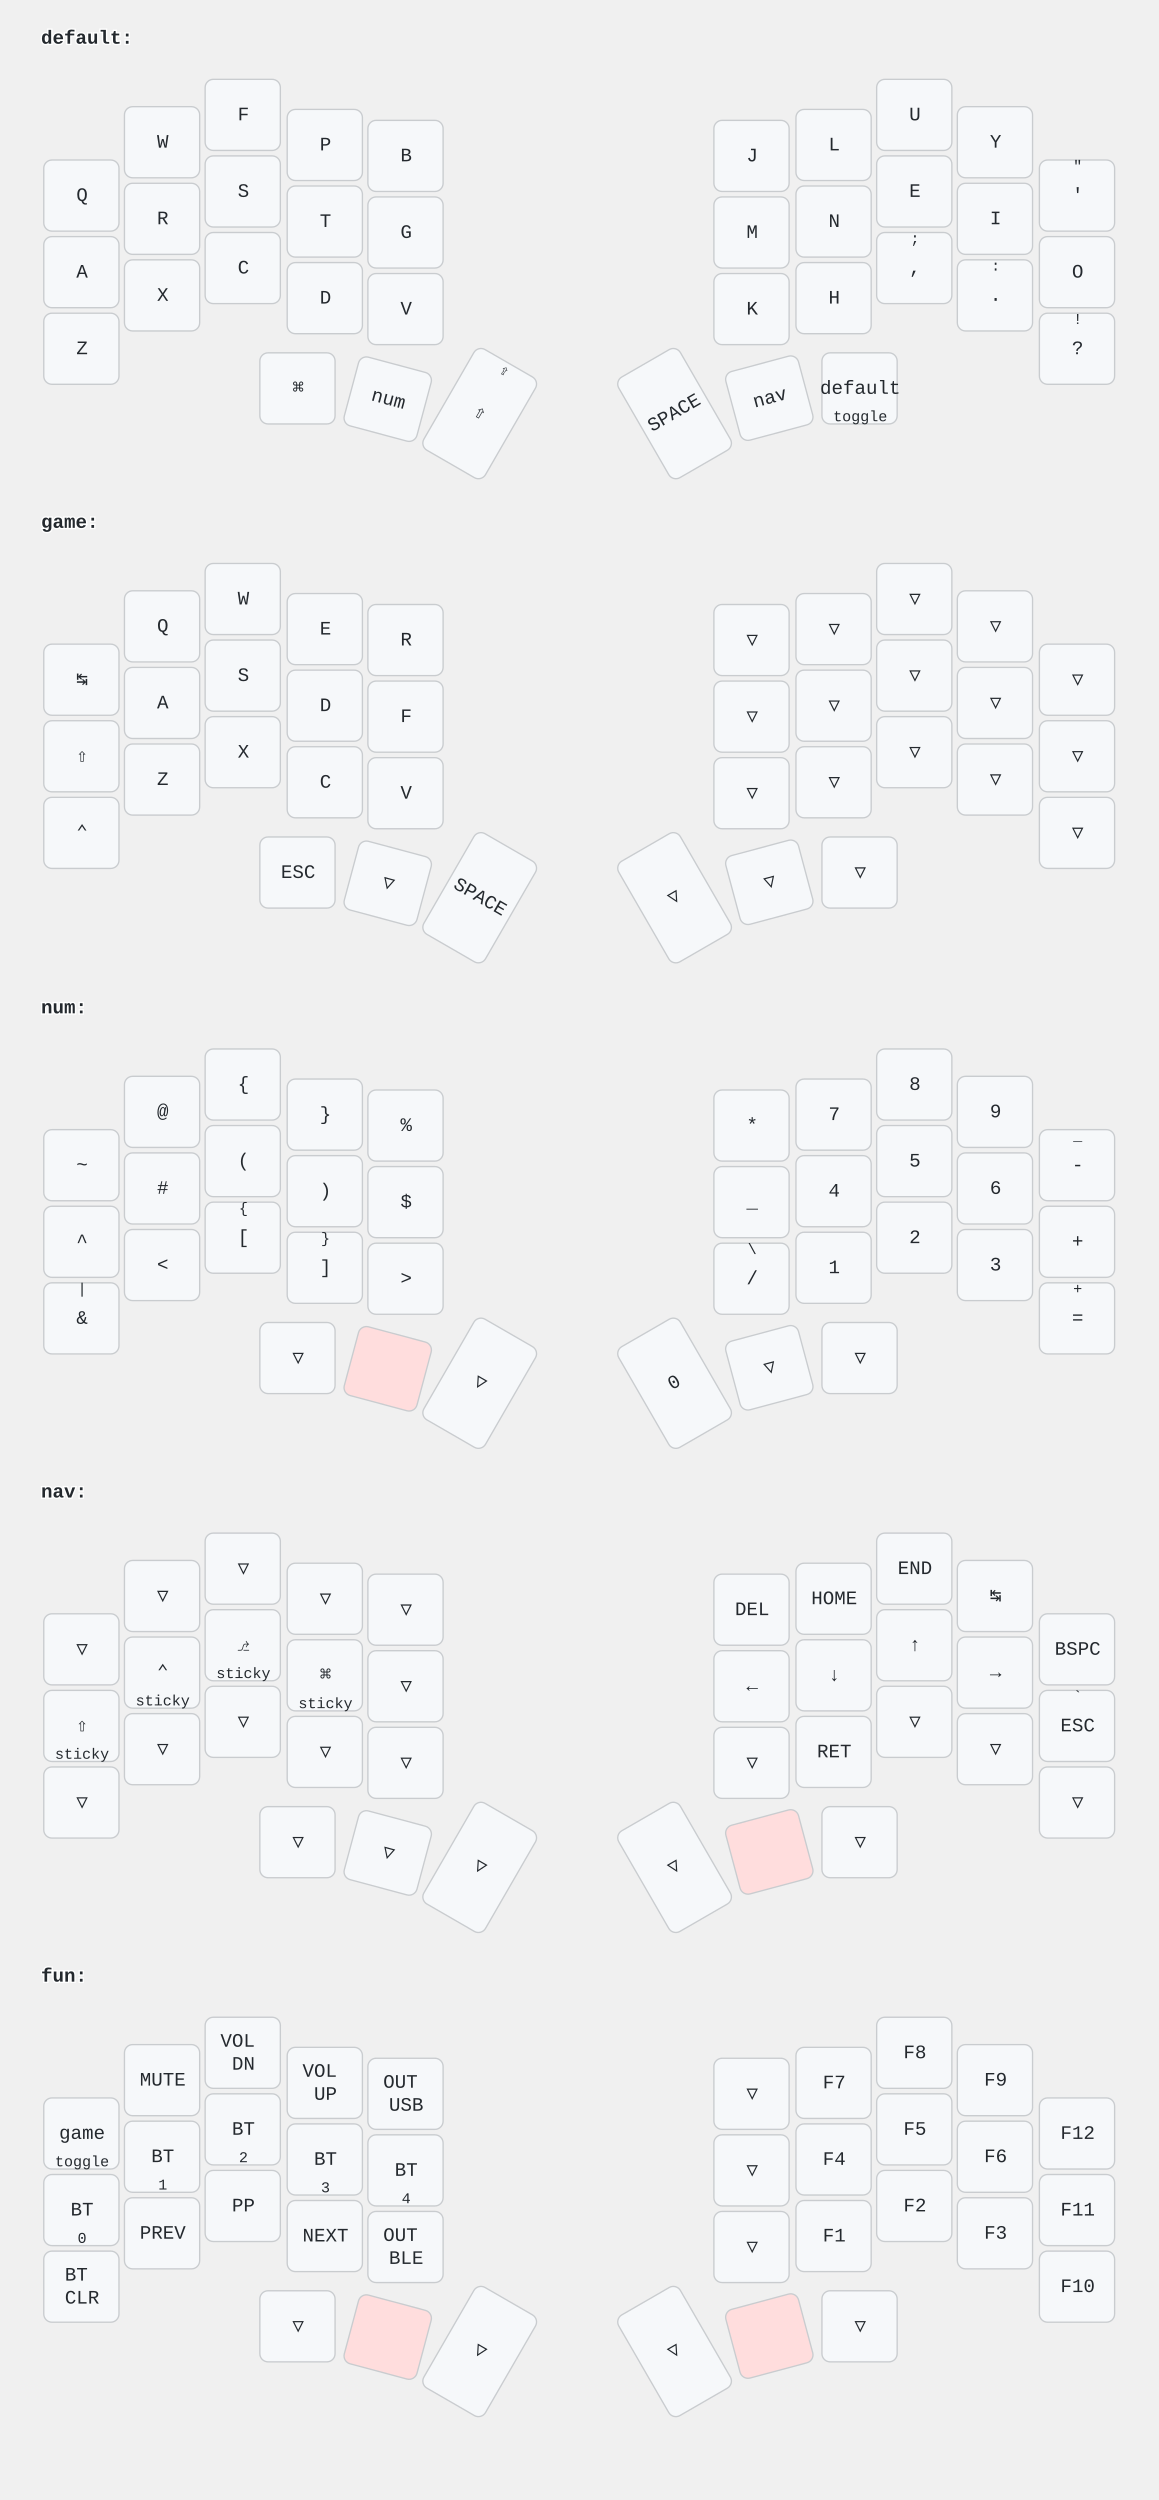
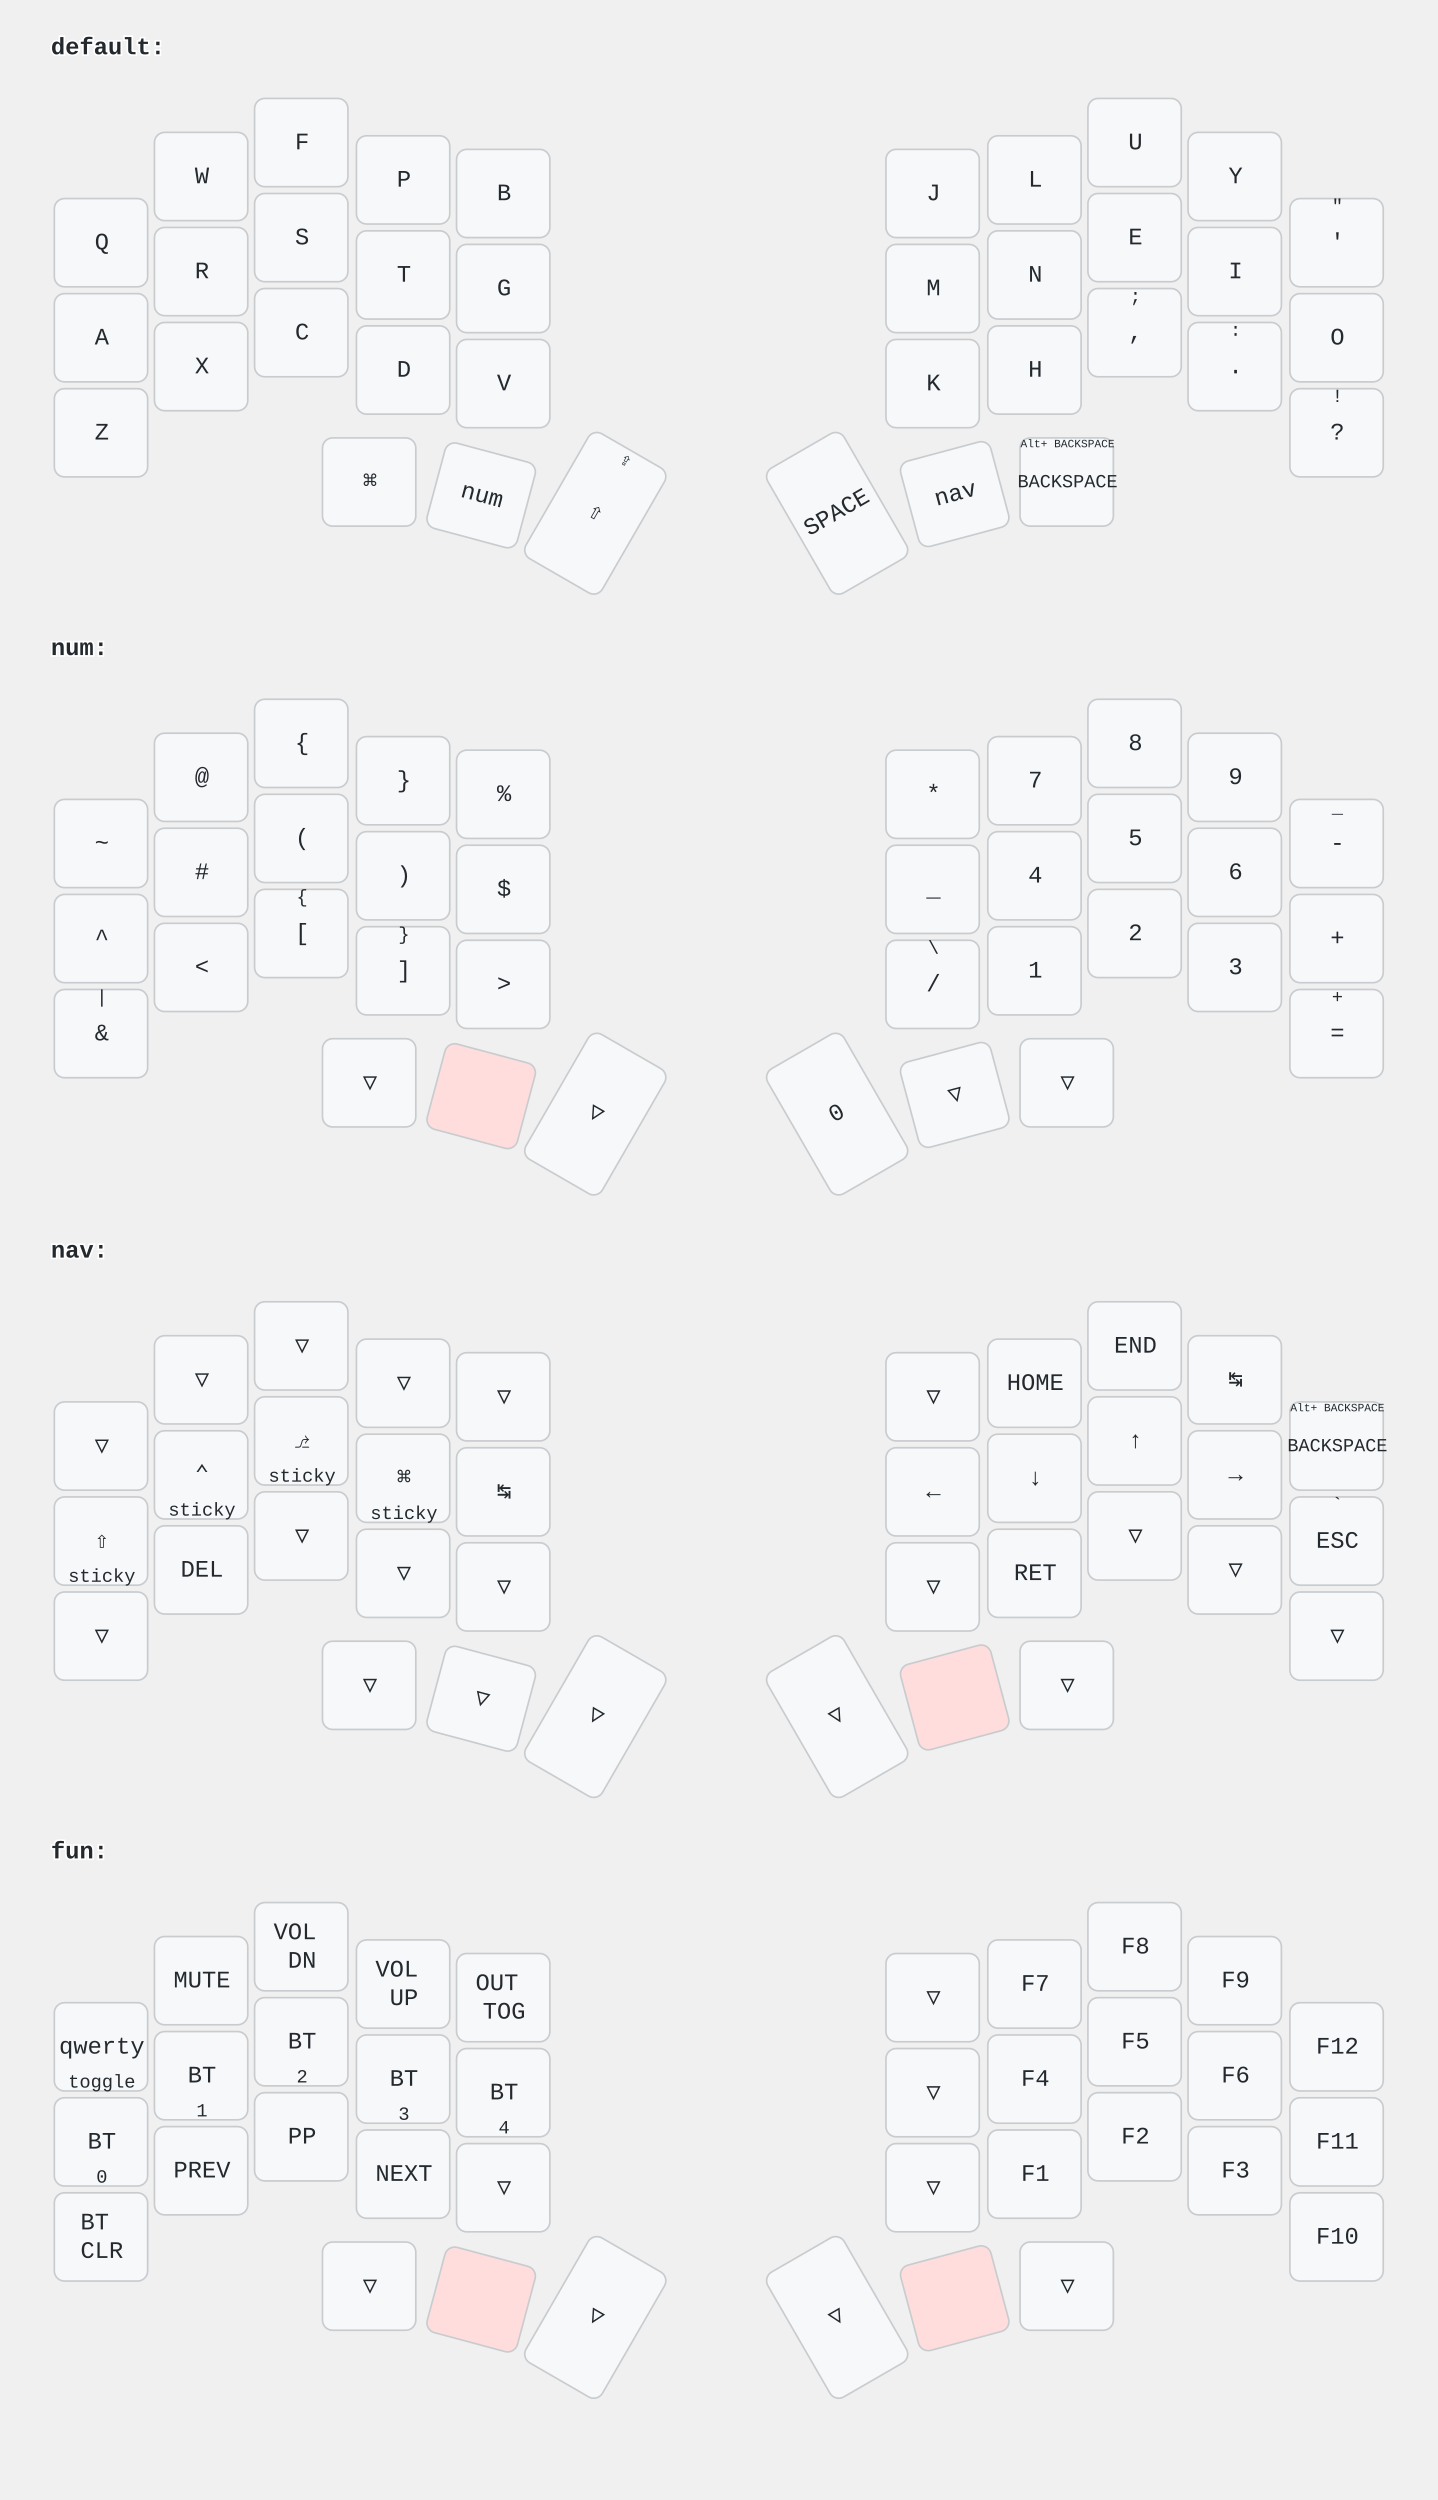
- <svg xmlns="http://www.w3.org/2000/svg" width="847" height="1828" viewBox="0 0 847 1828" class="keymap">
+ <svg xmlns="http://www.w3.org/2000/svg" width="847" height="1473" viewBox="0 0 847 1473" class="keymap">
  <style>/* font and background color specifications */
svg {
    font-family: SFMono-Regular,Consolas,Liberation Mono,Menlo,monospace;
    font-size: 14px;
    font-kerning: normal;
    text-rendering: optimizeLegibility;
    fill: #24292e;
}

/* default key styling */
rect {
    fill: #f6f8fa;
    stroke: #c9cccf;
    stroke-width: 1;
}

/* color accent for combo boxes */
rect.combo {
    fill: #cdf;
}

/* color accent for held keys */
rect.held, rect.combo.held {
    fill: #fdd;
}

/* color accent for ghost (optional) keys */
rect.ghost, rect.combo.ghost {
    fill: #ddd;
}

text {
    text-anchor: middle;
    dominant-baseline: middle;
}

/* styling for layer labels */
text.label {
    font-weight: bold;
    text-anchor: start;
    stroke: white;
    stroke-width: 2;
    paint-order: stroke;
}

/* styling for combo tap, and key hold/shifted label text */
text.combo, text.hold, text.shifted {
    font-size: 11px;
}

text.hold {
    text-anchor: middle;
    dominant-baseline: auto;
}

text.shifted {
    text-anchor: middle;
    dominant-baseline: hanging;
}

/* styling for hold/shifted label text in combo box */
text.combo.hold, text.combo.shifted {
    font-size: 8px;
}

/* styling for combo dendrons */
path {
    stroke-width: 1;
    stroke: gray;
    fill: none;
}
</style>
  <g transform="translate(30, 0)" class="layer-default">
-     <text x="0" y="28" class="label" id="default">default:</text>
+     <text x="0" y="28" class="label">default:</text>
    <g transform="translate(0, 56)">
      <g transform="translate(30, 87)" class="key keypos-0">
        <rect rx="6" ry="6" x="-28" y="-26" width="55" height="52" class="key" />
        <text x="0" y="0" class="key tap">Q</text>
      </g>
      <g transform="translate(89, 48)" class="key keypos-1">
        <rect rx="6" ry="6" x="-28" y="-26" width="55" height="52" class="key" />
        <text x="0" y="0" class="key tap">W</text>
      </g>
      <g transform="translate(148, 28)" class="key keypos-2">
        <rect rx="6" ry="6" x="-28" y="-26" width="55" height="52" class="key" />
        <text x="0" y="0" class="key tap">F</text>
      </g>
      <g transform="translate(208, 50)" class="key keypos-3">
        <rect rx="6" ry="6" x="-28" y="-26" width="55" height="52" class="key" />
        <text x="0" y="0" class="key tap">P</text>
      </g>
      <g transform="translate(267, 58)" class="key keypos-4">
        <rect rx="6" ry="6" x="-28" y="-26" width="55" height="52" class="key" />
        <text x="0" y="0" class="key tap">B</text>
      </g>
      <g transform="translate(520, 58)" class="key keypos-5">
        <rect rx="6" ry="6" x="-28" y="-26" width="55" height="52" class="key" />
        <text x="0" y="0" class="key tap">J</text>
      </g>
      <g transform="translate(580, 50)" class="key keypos-6">
        <rect rx="6" ry="6" x="-28" y="-26" width="55" height="52" class="key" />
        <text x="0" y="0" class="key tap">L</text>
      </g>
      <g transform="translate(639, 28)" class="key keypos-7">
        <rect rx="6" ry="6" x="-28" y="-26" width="55" height="52" class="key" />
        <text x="0" y="0" class="key tap">U</text>
      </g>
      <g transform="translate(698, 48)" class="key keypos-8">
        <rect rx="6" ry="6" x="-28" y="-26" width="55" height="52" class="key" />
        <text x="0" y="0" class="key tap">Y</text>
      </g>
      <g transform="translate(758, 87)" class="key keypos-9">
        <rect rx="6" ry="6" x="-28" y="-26" width="55" height="52" class="key" />
        <text x="0" y="0" class="key tap">'</text>
        <text x="0" y="-24" class="key shifted">"</text>
      </g>
      <g transform="translate(30, 143)" class="key keypos-10">
        <rect rx="6" ry="6" x="-28" y="-26" width="55" height="52" class="key" />
        <text x="0" y="0" class="key tap">A</text>
      </g>
      <g transform="translate(89, 104)" class="key keypos-11">
        <rect rx="6" ry="6" x="-28" y="-26" width="55" height="52" class="key" />
        <text x="0" y="0" class="key tap">R</text>
      </g>
      <g transform="translate(148, 84)" class="key keypos-12">
        <rect rx="6" ry="6" x="-28" y="-26" width="55" height="52" class="key" />
        <text x="0" y="0" class="key tap">S</text>
      </g>
      <g transform="translate(208, 106)" class="key keypos-13">
        <rect rx="6" ry="6" x="-28" y="-26" width="55" height="52" class="key" />
        <text x="0" y="0" class="key tap">T</text>
      </g>
      <g transform="translate(267, 114)" class="key keypos-14">
        <rect rx="6" ry="6" x="-28" y="-26" width="55" height="52" class="key" />
        <text x="0" y="0" class="key tap">G</text>
      </g>
      <g transform="translate(520, 114)" class="key keypos-15">
        <rect rx="6" ry="6" x="-28" y="-26" width="55" height="52" class="key" />
        <text x="0" y="0" class="key tap">M</text>
      </g>
      <g transform="translate(580, 106)" class="key keypos-16">
        <rect rx="6" ry="6" x="-28" y="-26" width="55" height="52" class="key" />
        <text x="0" y="0" class="key tap">N</text>
      </g>
      <g transform="translate(639, 84)" class="key keypos-17">
        <rect rx="6" ry="6" x="-28" y="-26" width="55" height="52" class="key" />
        <text x="0" y="0" class="key tap">E</text>
      </g>
      <g transform="translate(698, 104)" class="key keypos-18">
        <rect rx="6" ry="6" x="-28" y="-26" width="55" height="52" class="key" />
        <text x="0" y="0" class="key tap">I</text>
      </g>
      <g transform="translate(758, 143)" class="key keypos-19">
        <rect rx="6" ry="6" x="-28" y="-26" width="55" height="52" class="key" />
        <text x="0" y="0" class="key tap">O</text>
      </g>
      <g transform="translate(30, 199)" class="key keypos-20">
        <rect rx="6" ry="6" x="-28" y="-26" width="55" height="52" class="key" />
        <text x="0" y="0" class="key tap">Z</text>
      </g>
      <g transform="translate(89, 160)" class="key keypos-21">
        <rect rx="6" ry="6" x="-28" y="-26" width="55" height="52" class="key" />
        <text x="0" y="0" class="key tap">X</text>
      </g>
      <g transform="translate(148, 140)" class="key keypos-22">
        <rect rx="6" ry="6" x="-28" y="-26" width="55" height="52" class="key" />
        <text x="0" y="0" class="key tap">C</text>
      </g>
      <g transform="translate(208, 162)" class="key keypos-23">
        <rect rx="6" ry="6" x="-28" y="-26" width="55" height="52" class="key" />
        <text x="0" y="0" class="key tap">D</text>
      </g>
      <g transform="translate(267, 170)" class="key keypos-24">
        <rect rx="6" ry="6" x="-28" y="-26" width="55" height="52" class="key" />
        <text x="0" y="0" class="key tap">V</text>
      </g>
      <g transform="translate(520, 170)" class="key keypos-25">
        <rect rx="6" ry="6" x="-28" y="-26" width="55" height="52" class="key" />
        <text x="0" y="0" class="key tap">K</text>
      </g>
      <g transform="translate(580, 162)" class="key keypos-26">
        <rect rx="6" ry="6" x="-28" y="-26" width="55" height="52" class="key" />
        <text x="0" y="0" class="key tap">H</text>
      </g>
      <g transform="translate(639, 140)" class="key keypos-27">
        <rect rx="6" ry="6" x="-28" y="-26" width="55" height="52" class="key" />
        <text x="0" y="0" class="key tap">,</text>
        <text x="0" y="-24" class="key shifted">;</text>
      </g>
      <g transform="translate(698, 160)" class="key keypos-28">
        <rect rx="6" ry="6" x="-28" y="-26" width="55" height="52" class="key" />
        <text x="0" y="0" class="key tap">.</text>
        <text x="0" y="-24" class="key shifted">:</text>
      </g>
      <g transform="translate(758, 199)" class="key keypos-29">
        <rect rx="6" ry="6" x="-28" y="-26" width="55" height="52" class="key" />
        <text x="0" y="0" class="key tap">?</text>
        <text x="0" y="-24" class="key shifted">!</text>
      </g>
      <g transform="translate(188, 228)" class="key keypos-30">
        <rect rx="6" ry="6" x="-28" y="-26" width="55" height="52" class="key" />
        <text x="0" y="0" class="key tap">⌘</text>
      </g>
      <g transform="translate(254, 236) rotate(15.0)" class="key keypos-31">
        <rect rx="6" ry="6" x="-28" y="-26" width="55" height="52" class="key" />
-         <a href="#num">
-           <text x="0" y="0" class="key tap layer-activator">num</text>
-         </a>
+         <text x="0" y="0" class="key tap">num</text>
      </g>
      <g transform="translate(321, 246) rotate(30.0)" class="key keypos-32">
        <rect rx="6" ry="6" x="-26" y="-42" width="52" height="85" class="key" />
        <text x="0" y="0" class="key tap">⇧</text>
        <text x="0" y="-40" class="key shifted">⇪</text>
      </g>
      <g transform="translate(463, 246) rotate(-30.0)" class="key keypos-33">
        <rect rx="6" ry="6" x="-26" y="-42" width="52" height="85" class="key" />
        <text x="0" y="0" class="key tap">SPACE</text>
      </g>
      <g transform="translate(533, 235) rotate(-15.0)" class="key keypos-34">
        <rect rx="6" ry="6" x="-28" y="-26" width="55" height="52" class="key" />
-         <a href="#nav">
-           <text x="0" y="0" class="key tap layer-activator">nav</text>
-         </a>
+         <text x="0" y="0" class="key tap">nav</text>
      </g>
      <g transform="translate(599, 228)" class="key keypos-35">
        <rect rx="6" ry="6" x="-28" y="-26" width="55" height="52" class="key" />
-         <a href="#default">
-           <text x="0" y="0" class="key tap layer-activator">default</text>
-         </a>
-         <text x="0" y="24" class="key hold">toggle</text>
+         <text x="0" y="0" class="key tap">
+           <tspan style="font-size: 78%">BACKSPACE</tspan>
+         </text>
+         <text x="0" y="-24" class="key shifted">
+           <tspan style="font-size: 60%">Alt+ BACKSPACE</tspan>
+         </text>
      </g>
    </g>
  </g>
-   <g transform="translate(30, 354)" class="layer-game">
-     <text x="0" y="28" class="label" id="game">game:</text>
-     <g transform="translate(0, 56)">
-       <g transform="translate(30, 87)" class="key keypos-0">
-         <rect rx="6" ry="6" x="-28" y="-26" width="55" height="52" class="key" />
-         <text x="0" y="0" class="key tap">↹</text>
-       </g>
-       <g transform="translate(89, 48)" class="key keypos-1">
-         <rect rx="6" ry="6" x="-28" y="-26" width="55" height="52" class="key" />
-         <text x="0" y="0" class="key tap">Q</text>
-       </g>
-       <g transform="translate(148, 28)" class="key keypos-2">
-         <rect rx="6" ry="6" x="-28" y="-26" width="55" height="52" class="key" />
-         <text x="0" y="0" class="key tap">W</text>
-       </g>
-       <g transform="translate(208, 50)" class="key keypos-3">
-         <rect rx="6" ry="6" x="-28" y="-26" width="55" height="52" class="key" />
-         <text x="0" y="0" class="key tap">E</text>
-       </g>
-       <g transform="translate(267, 58)" class="key keypos-4">
-         <rect rx="6" ry="6" x="-28" y="-26" width="55" height="52" class="key" />
-         <text x="0" y="0" class="key tap">R</text>
-       </g>
-       <g transform="translate(520, 58)" class="key trans keypos-5">
-         <rect rx="6" ry="6" x="-28" y="-26" width="55" height="52" class="key trans" />
-         <text x="0" y="0" class="key trans tap">▽</text>
-       </g>
-       <g transform="translate(580, 50)" class="key trans keypos-6">
-         <rect rx="6" ry="6" x="-28" y="-26" width="55" height="52" class="key trans" />
-         <text x="0" y="0" class="key trans tap">▽</text>
-       </g>
-       <g transform="translate(639, 28)" class="key trans keypos-7">
-         <rect rx="6" ry="6" x="-28" y="-26" width="55" height="52" class="key trans" />
-         <text x="0" y="0" class="key trans tap">▽</text>
-       </g>
-       <g transform="translate(698, 48)" class="key trans keypos-8">
-         <rect rx="6" ry="6" x="-28" y="-26" width="55" height="52" class="key trans" />
-         <text x="0" y="0" class="key trans tap">▽</text>
-       </g>
-       <g transform="translate(758, 87)" class="key trans keypos-9">
-         <rect rx="6" ry="6" x="-28" y="-26" width="55" height="52" class="key trans" />
-         <text x="0" y="0" class="key trans tap">▽</text>
-       </g>
-       <g transform="translate(30, 143)" class="key keypos-10">
-         <rect rx="6" ry="6" x="-28" y="-26" width="55" height="52" class="key" />
-         <text x="0" y="0" class="key tap">⇧</text>
-       </g>
-       <g transform="translate(89, 104)" class="key keypos-11">
-         <rect rx="6" ry="6" x="-28" y="-26" width="55" height="52" class="key" />
-         <text x="0" y="0" class="key tap">A</text>
-       </g>
-       <g transform="translate(148, 84)" class="key keypos-12">
-         <rect rx="6" ry="6" x="-28" y="-26" width="55" height="52" class="key" />
-         <text x="0" y="0" class="key tap">S</text>
-       </g>
-       <g transform="translate(208, 106)" class="key keypos-13">
-         <rect rx="6" ry="6" x="-28" y="-26" width="55" height="52" class="key" />
-         <text x="0" y="0" class="key tap">D</text>
-       </g>
-       <g transform="translate(267, 114)" class="key keypos-14">
-         <rect rx="6" ry="6" x="-28" y="-26" width="55" height="52" class="key" />
-         <text x="0" y="0" class="key tap">F</text>
-       </g>
-       <g transform="translate(520, 114)" class="key trans keypos-15">
-         <rect rx="6" ry="6" x="-28" y="-26" width="55" height="52" class="key trans" />
-         <text x="0" y="0" class="key trans tap">▽</text>
-       </g>
-       <g transform="translate(580, 106)" class="key trans keypos-16">
-         <rect rx="6" ry="6" x="-28" y="-26" width="55" height="52" class="key trans" />
-         <text x="0" y="0" class="key trans tap">▽</text>
-       </g>
-       <g transform="translate(639, 84)" class="key trans keypos-17">
-         <rect rx="6" ry="6" x="-28" y="-26" width="55" height="52" class="key trans" />
-         <text x="0" y="0" class="key trans tap">▽</text>
-       </g>
-       <g transform="translate(698, 104)" class="key trans keypos-18">
-         <rect rx="6" ry="6" x="-28" y="-26" width="55" height="52" class="key trans" />
-         <text x="0" y="0" class="key trans tap">▽</text>
-       </g>
-       <g transform="translate(758, 143)" class="key trans keypos-19">
-         <rect rx="6" ry="6" x="-28" y="-26" width="55" height="52" class="key trans" />
-         <text x="0" y="0" class="key trans tap">▽</text>
-       </g>
-       <g transform="translate(30, 199)" class="key keypos-20">
-         <rect rx="6" ry="6" x="-28" y="-26" width="55" height="52" class="key" />
-         <text x="0" y="0" class="key tap">⌃</text>
-       </g>
-       <g transform="translate(89, 160)" class="key keypos-21">
-         <rect rx="6" ry="6" x="-28" y="-26" width="55" height="52" class="key" />
-         <text x="0" y="0" class="key tap">Z</text>
-       </g>
-       <g transform="translate(148, 140)" class="key keypos-22">
-         <rect rx="6" ry="6" x="-28" y="-26" width="55" height="52" class="key" />
-         <text x="0" y="0" class="key tap">X</text>
-       </g>
-       <g transform="translate(208, 162)" class="key keypos-23">
-         <rect rx="6" ry="6" x="-28" y="-26" width="55" height="52" class="key" />
-         <text x="0" y="0" class="key tap">C</text>
-       </g>
-       <g transform="translate(267, 170)" class="key keypos-24">
-         <rect rx="6" ry="6" x="-28" y="-26" width="55" height="52" class="key" />
-         <text x="0" y="0" class="key tap">V</text>
-       </g>
-       <g transform="translate(520, 170)" class="key trans keypos-25">
-         <rect rx="6" ry="6" x="-28" y="-26" width="55" height="52" class="key trans" />
-         <text x="0" y="0" class="key trans tap">▽</text>
-       </g>
-       <g transform="translate(580, 162)" class="key trans keypos-26">
-         <rect rx="6" ry="6" x="-28" y="-26" width="55" height="52" class="key trans" />
-         <text x="0" y="0" class="key trans tap">▽</text>
-       </g>
-       <g transform="translate(639, 140)" class="key trans keypos-27">
-         <rect rx="6" ry="6" x="-28" y="-26" width="55" height="52" class="key trans" />
-         <text x="0" y="0" class="key trans tap">▽</text>
-       </g>
-       <g transform="translate(698, 160)" class="key trans keypos-28">
-         <rect rx="6" ry="6" x="-28" y="-26" width="55" height="52" class="key trans" />
-         <text x="0" y="0" class="key trans tap">▽</text>
-       </g>
-       <g transform="translate(758, 199)" class="key trans keypos-29">
-         <rect rx="6" ry="6" x="-28" y="-26" width="55" height="52" class="key trans" />
-         <text x="0" y="0" class="key trans tap">▽</text>
-       </g>
-       <g transform="translate(188, 228)" class="key keypos-30">
-         <rect rx="6" ry="6" x="-28" y="-26" width="55" height="52" class="key" />
-         <text x="0" y="0" class="key tap">ESC</text>
-       </g>
-       <g transform="translate(254, 236) rotate(15.0)" class="key trans keypos-31">
-         <rect rx="6" ry="6" x="-28" y="-26" width="55" height="52" class="key trans" />
-         <text x="0" y="0" class="key trans tap">▽</text>
-       </g>
-       <g transform="translate(321, 246) rotate(30.0)" class="key keypos-32">
-         <rect rx="6" ry="6" x="-26" y="-42" width="52" height="85" class="key" />
-         <text x="0" y="0" class="key tap">SPACE</text>
-       </g>
-       <g transform="translate(463, 246) rotate(-30.0)" class="key trans keypos-33">
-         <rect rx="6" ry="6" x="-26" y="-42" width="52" height="85" class="key trans" />
-         <text x="0" y="0" class="key trans tap">▽</text>
-       </g>
-       <g transform="translate(533, 235) rotate(-15.0)" class="key trans keypos-34">
-         <rect rx="6" ry="6" x="-28" y="-26" width="55" height="52" class="key trans" />
-         <text x="0" y="0" class="key trans tap">▽</text>
-       </g>
-       <g transform="translate(599, 228)" class="key trans keypos-35">
-         <rect rx="6" ry="6" x="-28" y="-26" width="55" height="52" class="key trans" />
-         <text x="0" y="0" class="key trans tap">▽</text>
-       </g>
-     </g>
-   </g>
-   <g transform="translate(30, 709)" class="layer-num">
-     <text x="0" y="28" class="label" id="num">num:</text>
+   <g transform="translate(30, 354)" class="layer-num">
+     <text x="0" y="28" class="label">num:</text>
    <g transform="translate(0, 56)">
      <g transform="translate(30, 87)" class="key keypos-0">
        <rect rx="6" ry="6" x="-28" y="-26" width="55" height="52" class="key" />
        <text x="0" y="0" class="key tap">~</text>
      </g>
      <g transform="translate(89, 48)" class="key keypos-1">
        <rect rx="6" ry="6" x="-28" y="-26" width="55" height="52" class="key" />
        <text x="0" y="0" class="key tap">@</text>
      </g>
      <g transform="translate(148, 28)" class="key keypos-2">
        <rect rx="6" ry="6" x="-28" y="-26" width="55" height="52" class="key" />
        <text x="0" y="0" class="key tap">{</text>
      </g>
      <g transform="translate(208, 50)" class="key keypos-3">
        <rect rx="6" ry="6" x="-28" y="-26" width="55" height="52" class="key" />
        <text x="0" y="0" class="key tap">}</text>
      </g>
      <g transform="translate(267, 58)" class="key keypos-4">
        <rect rx="6" ry="6" x="-28" y="-26" width="55" height="52" class="key" />
        <text x="0" y="0" class="key tap">%</text>
      </g>
      <g transform="translate(520, 58)" class="key keypos-5">
        <rect rx="6" ry="6" x="-28" y="-26" width="55" height="52" class="key" />
        <text x="0" y="0" class="key tap">*</text>
      </g>
      <g transform="translate(580, 50)" class="key keypos-6">
        <rect rx="6" ry="6" x="-28" y="-26" width="55" height="52" class="key" />
        <text x="0" y="0" class="key tap">7</text>
      </g>
      <g transform="translate(639, 28)" class="key keypos-7">
        <rect rx="6" ry="6" x="-28" y="-26" width="55" height="52" class="key" />
        <text x="0" y="0" class="key tap">8</text>
      </g>
      <g transform="translate(698, 48)" class="key keypos-8">
        <rect rx="6" ry="6" x="-28" y="-26" width="55" height="52" class="key" />
        <text x="0" y="0" class="key tap">9</text>
      </g>
      <g transform="translate(758, 87)" class="key keypos-9">
        <rect rx="6" ry="6" x="-28" y="-26" width="55" height="52" class="key" />
        <text x="0" y="0" class="key tap">-</text>
        <text x="0" y="-24" class="key shifted">_</text>
      </g>
      <g transform="translate(30, 143)" class="key keypos-10">
        <rect rx="6" ry="6" x="-28" y="-26" width="55" height="52" class="key" />
        <text x="0" y="0" class="key tap">^</text>
      </g>
      <g transform="translate(89, 104)" class="key keypos-11">
        <rect rx="6" ry="6" x="-28" y="-26" width="55" height="52" class="key" />
        <text x="0" y="0" class="key tap">#</text>
      </g>
      <g transform="translate(148, 84)" class="key keypos-12">
        <rect rx="6" ry="6" x="-28" y="-26" width="55" height="52" class="key" />
        <text x="0" y="0" class="key tap">(</text>
      </g>
      <g transform="translate(208, 106)" class="key keypos-13">
        <rect rx="6" ry="6" x="-28" y="-26" width="55" height="52" class="key" />
        <text x="0" y="0" class="key tap">)</text>
      </g>
      <g transform="translate(267, 114)" class="key keypos-14">
        <rect rx="6" ry="6" x="-28" y="-26" width="55" height="52" class="key" />
        <text x="0" y="0" class="key tap">$</text>
      </g>
      <g transform="translate(520, 114)" class="key keypos-15">
        <rect rx="6" ry="6" x="-28" y="-26" width="55" height="52" class="key" />
        <text x="0" y="0" class="key tap">_</text>
      </g>
      <g transform="translate(580, 106)" class="key keypos-16">
        <rect rx="6" ry="6" x="-28" y="-26" width="55" height="52" class="key" />
        <text x="0" y="0" class="key tap">4</text>
      </g>
      <g transform="translate(639, 84)" class="key keypos-17">
        <rect rx="6" ry="6" x="-28" y="-26" width="55" height="52" class="key" />
        <text x="0" y="0" class="key tap">5</text>
      </g>
      <g transform="translate(698, 104)" class="key keypos-18">
        <rect rx="6" ry="6" x="-28" y="-26" width="55" height="52" class="key" />
        <text x="0" y="0" class="key tap">6</text>
      </g>
      <g transform="translate(758, 143)" class="key keypos-19">
        <rect rx="6" ry="6" x="-28" y="-26" width="55" height="52" class="key" />
        <text x="0" y="0" class="key tap">+</text>
      </g>
      <g transform="translate(30, 199)" class="key keypos-20">
        <rect rx="6" ry="6" x="-28" y="-26" width="55" height="52" class="key" />
        <text x="0" y="0" class="key tap">&amp;</text>
        <text x="0" y="-24" class="key shifted">|</text>
      </g>
      <g transform="translate(89, 160)" class="key keypos-21">
        <rect rx="6" ry="6" x="-28" y="-26" width="55" height="52" class="key" />
        <text x="0" y="0" class="key tap">&lt;</text>
      </g>
      <g transform="translate(148, 140)" class="key keypos-22">
        <rect rx="6" ry="6" x="-28" y="-26" width="55" height="52" class="key" />
        <text x="0" y="0" class="key tap">[</text>
        <text x="0" y="-24" class="key shifted">{</text>
      </g>
      <g transform="translate(208, 162)" class="key keypos-23">
        <rect rx="6" ry="6" x="-28" y="-26" width="55" height="52" class="key" />
        <text x="0" y="0" class="key tap">]</text>
        <text x="0" y="-24" class="key shifted">}</text>
      </g>
      <g transform="translate(267, 170)" class="key keypos-24">
        <rect rx="6" ry="6" x="-28" y="-26" width="55" height="52" class="key" />
        <text x="0" y="0" class="key tap">&gt;</text>
      </g>
      <g transform="translate(520, 170)" class="key keypos-25">
        <rect rx="6" ry="6" x="-28" y="-26" width="55" height="52" class="key" />
        <text x="0" y="0" class="key tap">/</text>
        <text x="0" y="-24" class="key shifted">\</text>
      </g>
      <g transform="translate(580, 162)" class="key keypos-26">
        <rect rx="6" ry="6" x="-28" y="-26" width="55" height="52" class="key" />
        <text x="0" y="0" class="key tap">1</text>
      </g>
      <g transform="translate(639, 140)" class="key keypos-27">
        <rect rx="6" ry="6" x="-28" y="-26" width="55" height="52" class="key" />
        <text x="0" y="0" class="key tap">2</text>
      </g>
      <g transform="translate(698, 160)" class="key keypos-28">
        <rect rx="6" ry="6" x="-28" y="-26" width="55" height="52" class="key" />
        <text x="0" y="0" class="key tap">3</text>
      </g>
      <g transform="translate(758, 199)" class="key keypos-29">
        <rect rx="6" ry="6" x="-28" y="-26" width="55" height="52" class="key" />
        <text x="0" y="0" class="key tap">=</text>
        <text x="0" y="-24" class="key shifted">+</text>
      </g>
      <g transform="translate(188, 228)" class="key trans keypos-30">
        <rect rx="6" ry="6" x="-28" y="-26" width="55" height="52" class="key trans" />
        <text x="0" y="0" class="key trans tap">▽</text>
      </g>
      <g transform="translate(254, 236) rotate(15.0)" class="key held keypos-31">
        <rect rx="6" ry="6" x="-28" y="-26" width="55" height="52" class="key held" />
      </g>
      <g transform="translate(321, 246) rotate(30.0)" class="key trans keypos-32">
        <rect rx="6" ry="6" x="-26" y="-42" width="52" height="85" class="key trans" />
        <text x="0" y="0" class="key trans tap">▽</text>
      </g>
      <g transform="translate(463, 246) rotate(-30.0)" class="key keypos-33">
        <rect rx="6" ry="6" x="-26" y="-42" width="52" height="85" class="key" />
        <text x="0" y="0" class="key tap">0</text>
      </g>
      <g transform="translate(533, 235) rotate(-15.0)" class="key trans keypos-34">
        <rect rx="6" ry="6" x="-28" y="-26" width="55" height="52" class="key trans" />
        <text x="0" y="0" class="key trans tap">▽</text>
      </g>
      <g transform="translate(599, 228)" class="key trans keypos-35">
        <rect rx="6" ry="6" x="-28" y="-26" width="55" height="52" class="key trans" />
        <text x="0" y="0" class="key trans tap">▽</text>
      </g>
    </g>
  </g>
-   <g transform="translate(30, 1063)" class="layer-nav">
-     <text x="0" y="28" class="label" id="nav">nav:</text>
+   <g transform="translate(30, 709)" class="layer-nav">
+     <text x="0" y="28" class="label">nav:</text>
    <g transform="translate(0, 56)">
      <g transform="translate(30, 87)" class="key trans keypos-0">
        <rect rx="6" ry="6" x="-28" y="-26" width="55" height="52" class="key trans" />
        <text x="0" y="0" class="key trans tap">▽</text>
      </g>
      <g transform="translate(89, 48)" class="key trans keypos-1">
        <rect rx="6" ry="6" x="-28" y="-26" width="55" height="52" class="key trans" />
        <text x="0" y="0" class="key trans tap">▽</text>
      </g>
      <g transform="translate(148, 28)" class="key trans keypos-2">
        <rect rx="6" ry="6" x="-28" y="-26" width="55" height="52" class="key trans" />
        <text x="0" y="0" class="key trans tap">▽</text>
      </g>
      <g transform="translate(208, 50)" class="key trans keypos-3">
        <rect rx="6" ry="6" x="-28" y="-26" width="55" height="52" class="key trans" />
        <text x="0" y="0" class="key trans tap">▽</text>
      </g>
      <g transform="translate(267, 58)" class="key trans keypos-4">
        <rect rx="6" ry="6" x="-28" y="-26" width="55" height="52" class="key trans" />
        <text x="0" y="0" class="key trans tap">▽</text>
      </g>
-       <g transform="translate(520, 58)" class="key keypos-5">
-         <rect rx="6" ry="6" x="-28" y="-26" width="55" height="52" class="key" />
-         <text x="0" y="0" class="key tap">DEL</text>
+       <g transform="translate(520, 58)" class="key trans keypos-5">
+         <rect rx="6" ry="6" x="-28" y="-26" width="55" height="52" class="key trans" />
+         <text x="0" y="0" class="key trans tap">▽</text>
      </g>
      <g transform="translate(580, 50)" class="key keypos-6">
        <rect rx="6" ry="6" x="-28" y="-26" width="55" height="52" class="key" />
        <text x="0" y="0" class="key tap">HOME</text>
      </g>
      <g transform="translate(639, 28)" class="key keypos-7">
        <rect rx="6" ry="6" x="-28" y="-26" width="55" height="52" class="key" />
        <text x="0" y="0" class="key tap">END</text>
      </g>
      <g transform="translate(698, 48)" class="key keypos-8">
        <rect rx="6" ry="6" x="-28" y="-26" width="55" height="52" class="key" />
        <text x="0" y="0" class="key tap">↹</text>
      </g>
      <g transform="translate(758, 87)" class="key keypos-9">
        <rect rx="6" ry="6" x="-28" y="-26" width="55" height="52" class="key" />
-         <text x="0" y="0" class="key tap">BSPC</text>
+         <text x="0" y="0" class="key tap">
+           <tspan style="font-size: 78%">BACKSPACE</tspan>
+         </text>
+         <text x="0" y="-24" class="key shifted">
+           <tspan style="font-size: 60%">Alt+ BACKSPACE</tspan>
+         </text>
      </g>
      <g transform="translate(30, 143)" class="key keypos-10">
        <rect rx="6" ry="6" x="-28" y="-26" width="55" height="52" class="key" />
        <text x="0" y="0" class="key tap">⇧</text>
        <text x="0" y="24" class="key hold">sticky</text>
      </g>
      <g transform="translate(89, 104)" class="key keypos-11">
        <rect rx="6" ry="6" x="-28" y="-26" width="55" height="52" class="key" />
        <text x="0" y="0" class="key tap">⌃</text>
        <text x="0" y="24" class="key hold">sticky</text>
      </g>
      <g transform="translate(148, 84)" class="key keypos-12">
        <rect rx="6" ry="6" x="-28" y="-26" width="55" height="52" class="key" />
        <text x="0" y="0" class="key tap">⎇</text>
        <text x="0" y="24" class="key hold">sticky</text>
      </g>
      <g transform="translate(208, 106)" class="key keypos-13">
        <rect rx="6" ry="6" x="-28" y="-26" width="55" height="52" class="key" />
        <text x="0" y="0" class="key tap">⌘</text>
        <text x="0" y="24" class="key hold">sticky</text>
      </g>
-       <g transform="translate(267, 114)" class="key trans keypos-14">
-         <rect rx="6" ry="6" x="-28" y="-26" width="55" height="52" class="key trans" />
-         <text x="0" y="0" class="key trans tap">▽</text>
+       <g transform="translate(267, 114)" class="key keypos-14">
+         <rect rx="6" ry="6" x="-28" y="-26" width="55" height="52" class="key" />
+         <text x="0" y="0" class="key tap">↹</text>
      </g>
      <g transform="translate(520, 114)" class="key keypos-15">
        <rect rx="6" ry="6" x="-28" y="-26" width="55" height="52" class="key" />
        <text x="0" y="0" class="key tap">←</text>
      </g>
      <g transform="translate(580, 106)" class="key keypos-16">
        <rect rx="6" ry="6" x="-28" y="-26" width="55" height="52" class="key" />
        <text x="0" y="0" class="key tap">↓</text>
      </g>
      <g transform="translate(639, 84)" class="key keypos-17">
        <rect rx="6" ry="6" x="-28" y="-26" width="55" height="52" class="key" />
        <text x="0" y="0" class="key tap">↑</text>
      </g>
      <g transform="translate(698, 104)" class="key keypos-18">
        <rect rx="6" ry="6" x="-28" y="-26" width="55" height="52" class="key" />
        <text x="0" y="0" class="key tap">→</text>
      </g>
      <g transform="translate(758, 143)" class="key keypos-19">
        <rect rx="6" ry="6" x="-28" y="-26" width="55" height="52" class="key" />
        <text x="0" y="0" class="key tap">ESC</text>
        <text x="0" y="-24" class="key shifted">`</text>
      </g>
      <g transform="translate(30, 199)" class="key trans keypos-20">
        <rect rx="6" ry="6" x="-28" y="-26" width="55" height="52" class="key trans" />
        <text x="0" y="0" class="key trans tap">▽</text>
      </g>
-       <g transform="translate(89, 160)" class="key trans keypos-21">
-         <rect rx="6" ry="6" x="-28" y="-26" width="55" height="52" class="key trans" />
-         <text x="0" y="0" class="key trans tap">▽</text>
+       <g transform="translate(89, 160)" class="key keypos-21">
+         <rect rx="6" ry="6" x="-28" y="-26" width="55" height="52" class="key" />
+         <text x="0" y="0" class="key tap">DEL</text>
      </g>
      <g transform="translate(148, 140)" class="key trans keypos-22">
        <rect rx="6" ry="6" x="-28" y="-26" width="55" height="52" class="key trans" />
        <text x="0" y="0" class="key trans tap">▽</text>
      </g>
      <g transform="translate(208, 162)" class="key trans keypos-23">
        <rect rx="6" ry="6" x="-28" y="-26" width="55" height="52" class="key trans" />
        <text x="0" y="0" class="key trans tap">▽</text>
      </g>
      <g transform="translate(267, 170)" class="key trans keypos-24">
        <rect rx="6" ry="6" x="-28" y="-26" width="55" height="52" class="key trans" />
        <text x="0" y="0" class="key trans tap">▽</text>
      </g>
      <g transform="translate(520, 170)" class="key trans keypos-25">
        <rect rx="6" ry="6" x="-28" y="-26" width="55" height="52" class="key trans" />
        <text x="0" y="0" class="key trans tap">▽</text>
      </g>
      <g transform="translate(580, 162)" class="key keypos-26">
        <rect rx="6" ry="6" x="-28" y="-26" width="55" height="52" class="key" />
        <text x="0" y="0" class="key tap">RET</text>
      </g>
      <g transform="translate(639, 140)" class="key trans keypos-27">
        <rect rx="6" ry="6" x="-28" y="-26" width="55" height="52" class="key trans" />
        <text x="0" y="0" class="key trans tap">▽</text>
      </g>
      <g transform="translate(698, 160)" class="key trans keypos-28">
        <rect rx="6" ry="6" x="-28" y="-26" width="55" height="52" class="key trans" />
        <text x="0" y="0" class="key trans tap">▽</text>
      </g>
      <g transform="translate(758, 199)" class="key trans keypos-29">
        <rect rx="6" ry="6" x="-28" y="-26" width="55" height="52" class="key trans" />
        <text x="0" y="0" class="key trans tap">▽</text>
      </g>
      <g transform="translate(188, 228)" class="key trans keypos-30">
        <rect rx="6" ry="6" x="-28" y="-26" width="55" height="52" class="key trans" />
        <text x="0" y="0" class="key trans tap">▽</text>
      </g>
      <g transform="translate(254, 236) rotate(15.0)" class="key trans keypos-31">
        <rect rx="6" ry="6" x="-28" y="-26" width="55" height="52" class="key trans" />
        <text x="0" y="0" class="key trans tap">▽</text>
      </g>
      <g transform="translate(321, 246) rotate(30.0)" class="key trans keypos-32">
        <rect rx="6" ry="6" x="-26" y="-42" width="52" height="85" class="key trans" />
        <text x="0" y="0" class="key trans tap">▽</text>
      </g>
      <g transform="translate(463, 246) rotate(-30.0)" class="key trans keypos-33">
        <rect rx="6" ry="6" x="-26" y="-42" width="52" height="85" class="key trans" />
        <text x="0" y="0" class="key trans tap">▽</text>
      </g>
      <g transform="translate(533, 235) rotate(-15.0)" class="key held keypos-34">
        <rect rx="6" ry="6" x="-28" y="-26" width="55" height="52" class="key held" />
      </g>
      <g transform="translate(599, 228)" class="key trans keypos-35">
        <rect rx="6" ry="6" x="-28" y="-26" width="55" height="52" class="key trans" />
        <text x="0" y="0" class="key trans tap">▽</text>
      </g>
    </g>
  </g>
-   <g transform="translate(30, 1417)" class="layer-fun">
-     <text x="0" y="28" class="label" id="fun">fun:</text>
+   <g transform="translate(30, 1063)" class="layer-fun">
+     <text x="0" y="28" class="label">fun:</text>
    <g transform="translate(0, 56)">
      <g transform="translate(30, 87)" class="key keypos-0">
        <rect rx="6" ry="6" x="-28" y="-26" width="55" height="52" class="key" />
-         <a href="#game">
-           <text x="0" y="0" class="key tap layer-activator">game</text>
-         </a>
+         <text x="0" y="0" class="key tap">qwerty</text>
        <text x="0" y="24" class="key hold">toggle</text>
      </g>
      <g transform="translate(89, 48)" class="key keypos-1">
        <rect rx="6" ry="6" x="-28" y="-26" width="55" height="52" class="key" />
        <text x="0" y="0" class="key tap">MUTE</text>
      </g>
      <g transform="translate(148, 28)" class="key keypos-2">
        <rect rx="6" ry="6" x="-28" y="-26" width="55" height="52" class="key" />
        <text x="0" y="0" class="key tap">
          <tspan x="0" dy="-0.6em">VOL</tspan>
          <tspan x="0" dy="1.2em">DN</tspan>
        </text>
      </g>
      <g transform="translate(208, 50)" class="key keypos-3">
        <rect rx="6" ry="6" x="-28" y="-26" width="55" height="52" class="key" />
        <text x="0" y="0" class="key tap">
          <tspan x="0" dy="-0.6em">VOL</tspan>
          <tspan x="0" dy="1.2em">UP</tspan>
        </text>
      </g>
      <g transform="translate(267, 58)" class="key keypos-4">
        <rect rx="6" ry="6" x="-28" y="-26" width="55" height="52" class="key" />
        <text x="0" y="0" class="key tap">
          <tspan x="0" dy="-0.6em">OUT</tspan>
-           <tspan x="0" dy="1.2em">USB</tspan>
+           <tspan x="0" dy="1.2em">TOG</tspan>
        </text>
      </g>
      <g transform="translate(520, 58)" class="key trans keypos-5">
        <rect rx="6" ry="6" x="-28" y="-26" width="55" height="52" class="key trans" />
        <text x="0" y="0" class="key trans tap">▽</text>
      </g>
      <g transform="translate(580, 50)" class="key keypos-6">
        <rect rx="6" ry="6" x="-28" y="-26" width="55" height="52" class="key" />
        <text x="0" y="0" class="key tap">F7</text>
      </g>
      <g transform="translate(639, 28)" class="key keypos-7">
        <rect rx="6" ry="6" x="-28" y="-26" width="55" height="52" class="key" />
        <text x="0" y="0" class="key tap">F8</text>
      </g>
      <g transform="translate(698, 48)" class="key keypos-8">
        <rect rx="6" ry="6" x="-28" y="-26" width="55" height="52" class="key" />
        <text x="0" y="0" class="key tap">F9</text>
      </g>
      <g transform="translate(758, 87)" class="key keypos-9">
        <rect rx="6" ry="6" x="-28" y="-26" width="55" height="52" class="key" />
        <text x="0" y="0" class="key tap">F12</text>
      </g>
      <g transform="translate(30, 143)" class="key keypos-10">
        <rect rx="6" ry="6" x="-28" y="-26" width="55" height="52" class="key" />
        <text x="0" y="0" class="key tap">BT</text>
        <text x="0" y="24" class="key hold">0</text>
      </g>
      <g transform="translate(89, 104)" class="key keypos-11">
        <rect rx="6" ry="6" x="-28" y="-26" width="55" height="52" class="key" />
        <text x="0" y="0" class="key tap">BT</text>
        <text x="0" y="24" class="key hold">1</text>
      </g>
      <g transform="translate(148, 84)" class="key keypos-12">
        <rect rx="6" ry="6" x="-28" y="-26" width="55" height="52" class="key" />
        <text x="0" y="0" class="key tap">BT</text>
        <text x="0" y="24" class="key hold">2</text>
      </g>
      <g transform="translate(208, 106)" class="key keypos-13">
        <rect rx="6" ry="6" x="-28" y="-26" width="55" height="52" class="key" />
        <text x="0" y="0" class="key tap">BT</text>
        <text x="0" y="24" class="key hold">3</text>
      </g>
      <g transform="translate(267, 114)" class="key keypos-14">
        <rect rx="6" ry="6" x="-28" y="-26" width="55" height="52" class="key" />
        <text x="0" y="0" class="key tap">BT</text>
        <text x="0" y="24" class="key hold">4</text>
      </g>
      <g transform="translate(520, 114)" class="key trans keypos-15">
        <rect rx="6" ry="6" x="-28" y="-26" width="55" height="52" class="key trans" />
        <text x="0" y="0" class="key trans tap">▽</text>
      </g>
      <g transform="translate(580, 106)" class="key keypos-16">
        <rect rx="6" ry="6" x="-28" y="-26" width="55" height="52" class="key" />
        <text x="0" y="0" class="key tap">F4</text>
      </g>
      <g transform="translate(639, 84)" class="key keypos-17">
        <rect rx="6" ry="6" x="-28" y="-26" width="55" height="52" class="key" />
        <text x="0" y="0" class="key tap">F5</text>
      </g>
      <g transform="translate(698, 104)" class="key keypos-18">
        <rect rx="6" ry="6" x="-28" y="-26" width="55" height="52" class="key" />
        <text x="0" y="0" class="key tap">F6</text>
      </g>
      <g transform="translate(758, 143)" class="key keypos-19">
        <rect rx="6" ry="6" x="-28" y="-26" width="55" height="52" class="key" />
        <text x="0" y="0" class="key tap">F11</text>
      </g>
      <g transform="translate(30, 199)" class="key keypos-20">
        <rect rx="6" ry="6" x="-28" y="-26" width="55" height="52" class="key" />
        <text x="0" y="0" class="key tap">
          <tspan x="0" dy="-0.6em">BT</tspan>
          <tspan x="0" dy="1.2em">CLR</tspan>
        </text>
      </g>
      <g transform="translate(89, 160)" class="key keypos-21">
        <rect rx="6" ry="6" x="-28" y="-26" width="55" height="52" class="key" />
        <text x="0" y="0" class="key tap">PREV</text>
      </g>
      <g transform="translate(148, 140)" class="key keypos-22">
        <rect rx="6" ry="6" x="-28" y="-26" width="55" height="52" class="key" />
        <text x="0" y="0" class="key tap">PP</text>
      </g>
      <g transform="translate(208, 162)" class="key keypos-23">
        <rect rx="6" ry="6" x="-28" y="-26" width="55" height="52" class="key" />
        <text x="0" y="0" class="key tap">NEXT</text>
      </g>
-       <g transform="translate(267, 170)" class="key keypos-24">
-         <rect rx="6" ry="6" x="-28" y="-26" width="55" height="52" class="key" />
-         <text x="0" y="0" class="key tap">
-           <tspan x="0" dy="-0.6em">OUT</tspan>
-           <tspan x="0" dy="1.2em">BLE</tspan>
-         </text>
+       <g transform="translate(267, 170)" class="key trans keypos-24">
+         <rect rx="6" ry="6" x="-28" y="-26" width="55" height="52" class="key trans" />
+         <text x="0" y="0" class="key trans tap">▽</text>
      </g>
      <g transform="translate(520, 170)" class="key trans keypos-25">
        <rect rx="6" ry="6" x="-28" y="-26" width="55" height="52" class="key trans" />
        <text x="0" y="0" class="key trans tap">▽</text>
      </g>
      <g transform="translate(580, 162)" class="key keypos-26">
        <rect rx="6" ry="6" x="-28" y="-26" width="55" height="52" class="key" />
        <text x="0" y="0" class="key tap">F1</text>
      </g>
      <g transform="translate(639, 140)" class="key keypos-27">
        <rect rx="6" ry="6" x="-28" y="-26" width="55" height="52" class="key" />
        <text x="0" y="0" class="key tap">F2</text>
      </g>
      <g transform="translate(698, 160)" class="key keypos-28">
        <rect rx="6" ry="6" x="-28" y="-26" width="55" height="52" class="key" />
        <text x="0" y="0" class="key tap">F3</text>
      </g>
      <g transform="translate(758, 199)" class="key keypos-29">
        <rect rx="6" ry="6" x="-28" y="-26" width="55" height="52" class="key" />
        <text x="0" y="0" class="key tap">F10</text>
      </g>
      <g transform="translate(188, 228)" class="key trans keypos-30">
        <rect rx="6" ry="6" x="-28" y="-26" width="55" height="52" class="key trans" />
        <text x="0" y="0" class="key trans tap">▽</text>
      </g>
      <g transform="translate(254, 236) rotate(15.0)" class="key held keypos-31">
        <rect rx="6" ry="6" x="-28" y="-26" width="55" height="52" class="key held" />
      </g>
      <g transform="translate(321, 246) rotate(30.0)" class="key trans keypos-32">
        <rect rx="6" ry="6" x="-26" y="-42" width="52" height="85" class="key trans" />
        <text x="0" y="0" class="key trans tap">▽</text>
      </g>
      <g transform="translate(463, 246) rotate(-30.0)" class="key trans keypos-33">
        <rect rx="6" ry="6" x="-26" y="-42" width="52" height="85" class="key trans" />
        <text x="0" y="0" class="key trans tap">▽</text>
      </g>
      <g transform="translate(533, 235) rotate(-15.0)" class="key held keypos-34">
        <rect rx="6" ry="6" x="-28" y="-26" width="55" height="52" class="key held" />
      </g>
      <g transform="translate(599, 228)" class="key trans keypos-35">
        <rect rx="6" ry="6" x="-28" y="-26" width="55" height="52" class="key trans" />
        <text x="0" y="0" class="key trans tap">▽</text>
      </g>
    </g>
  </g>
</svg>
